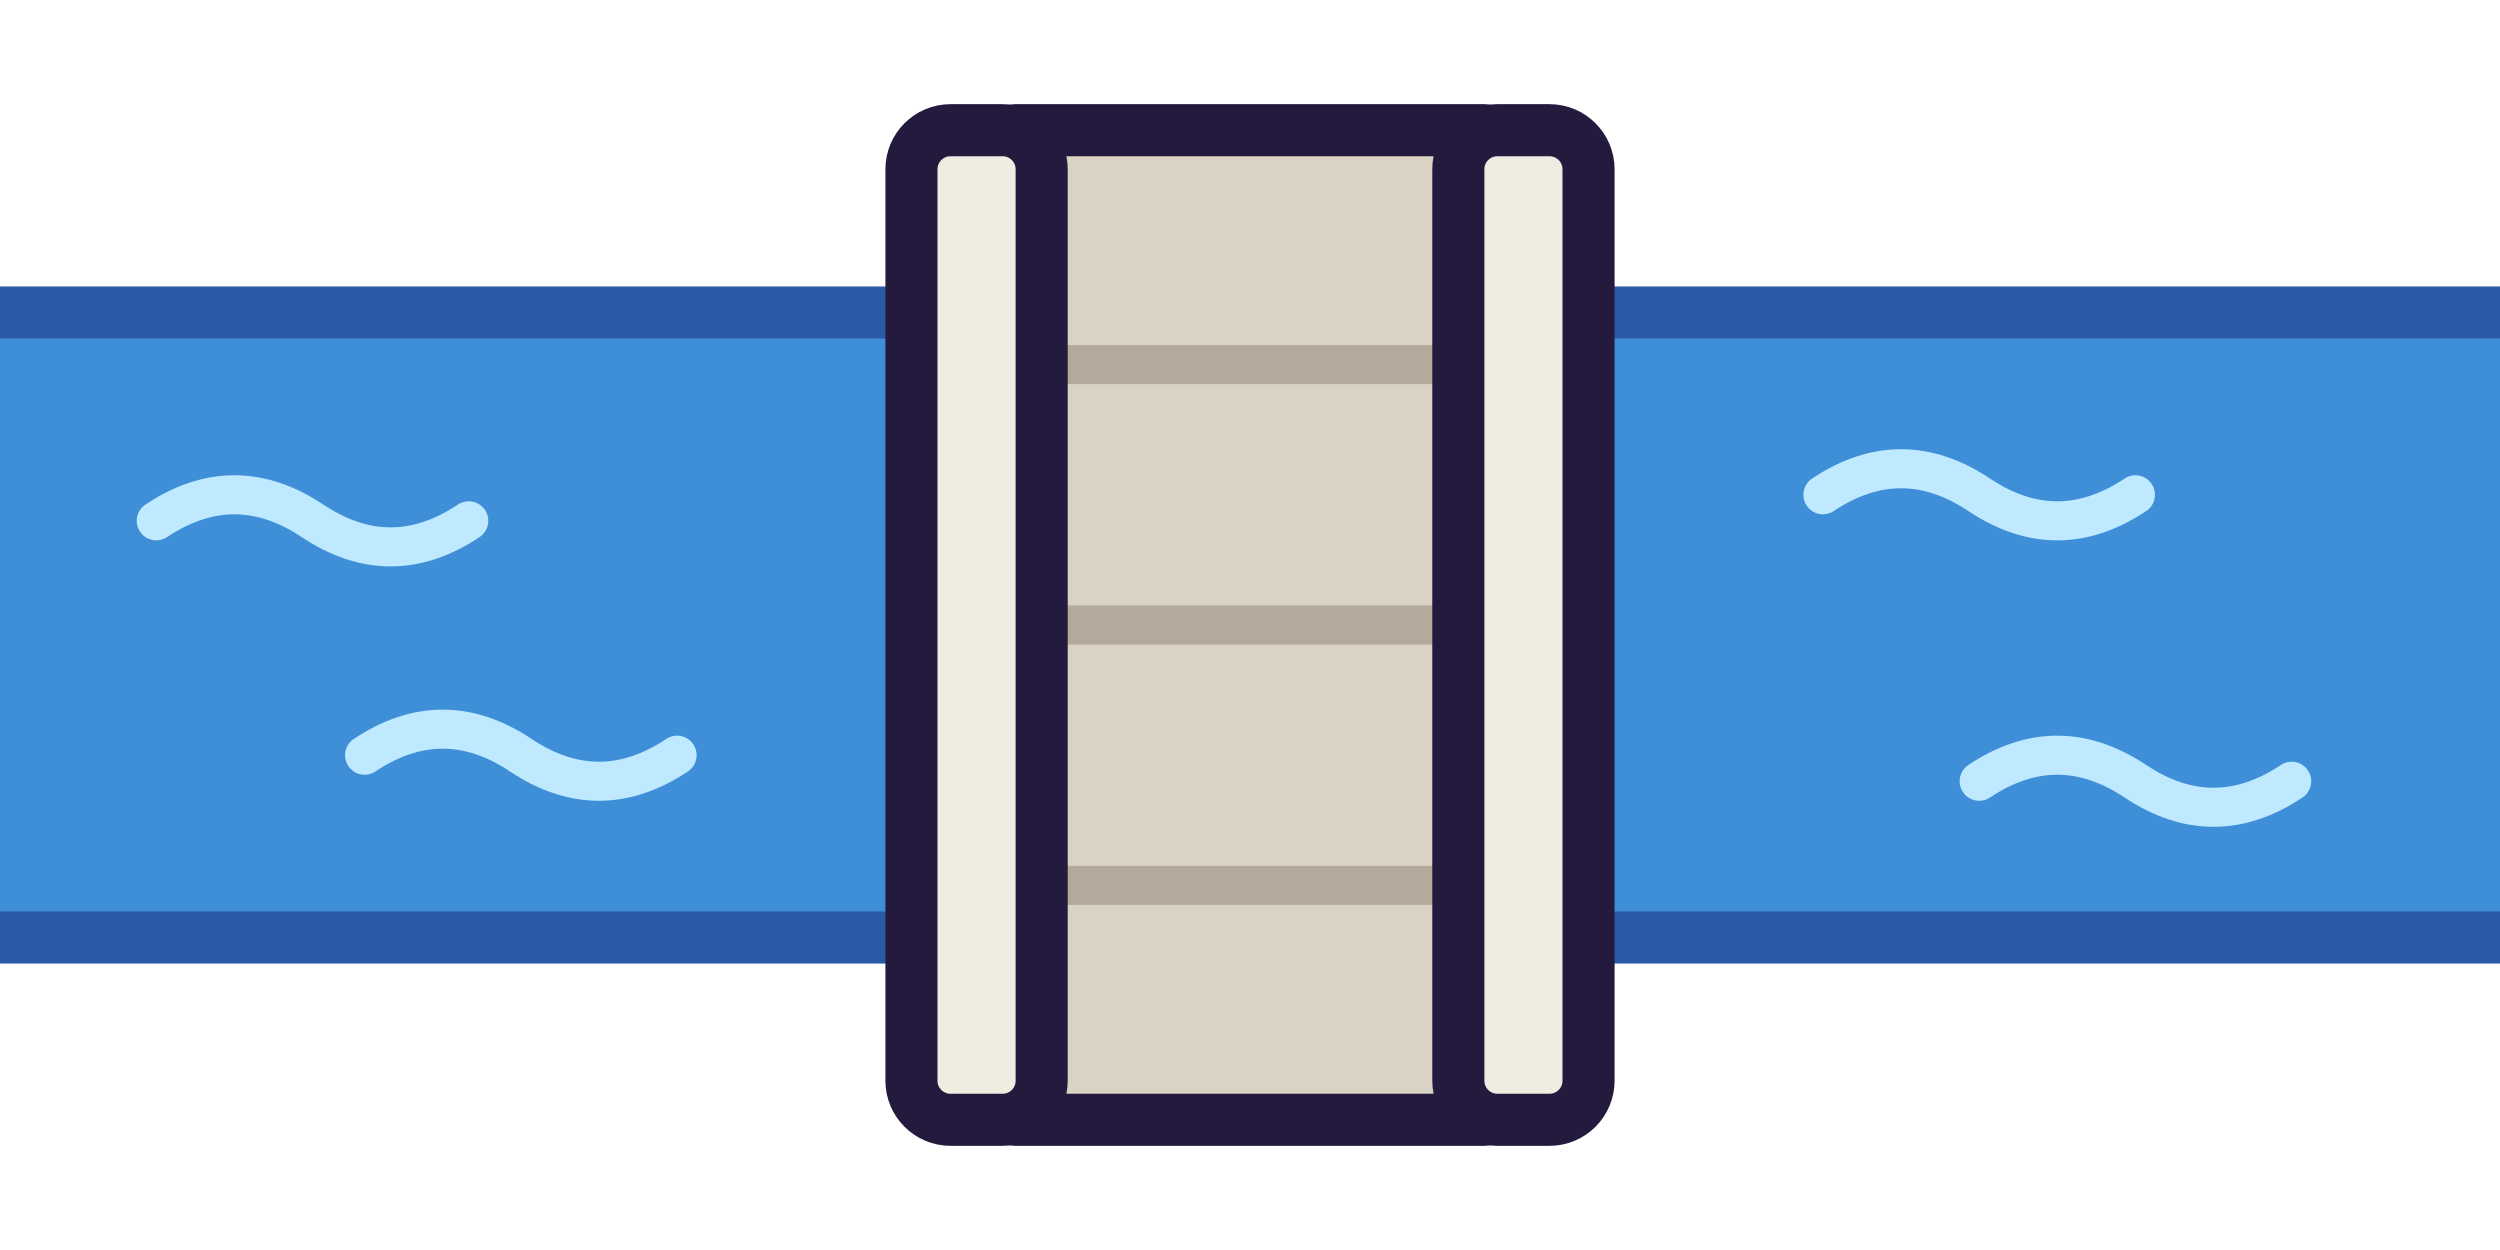
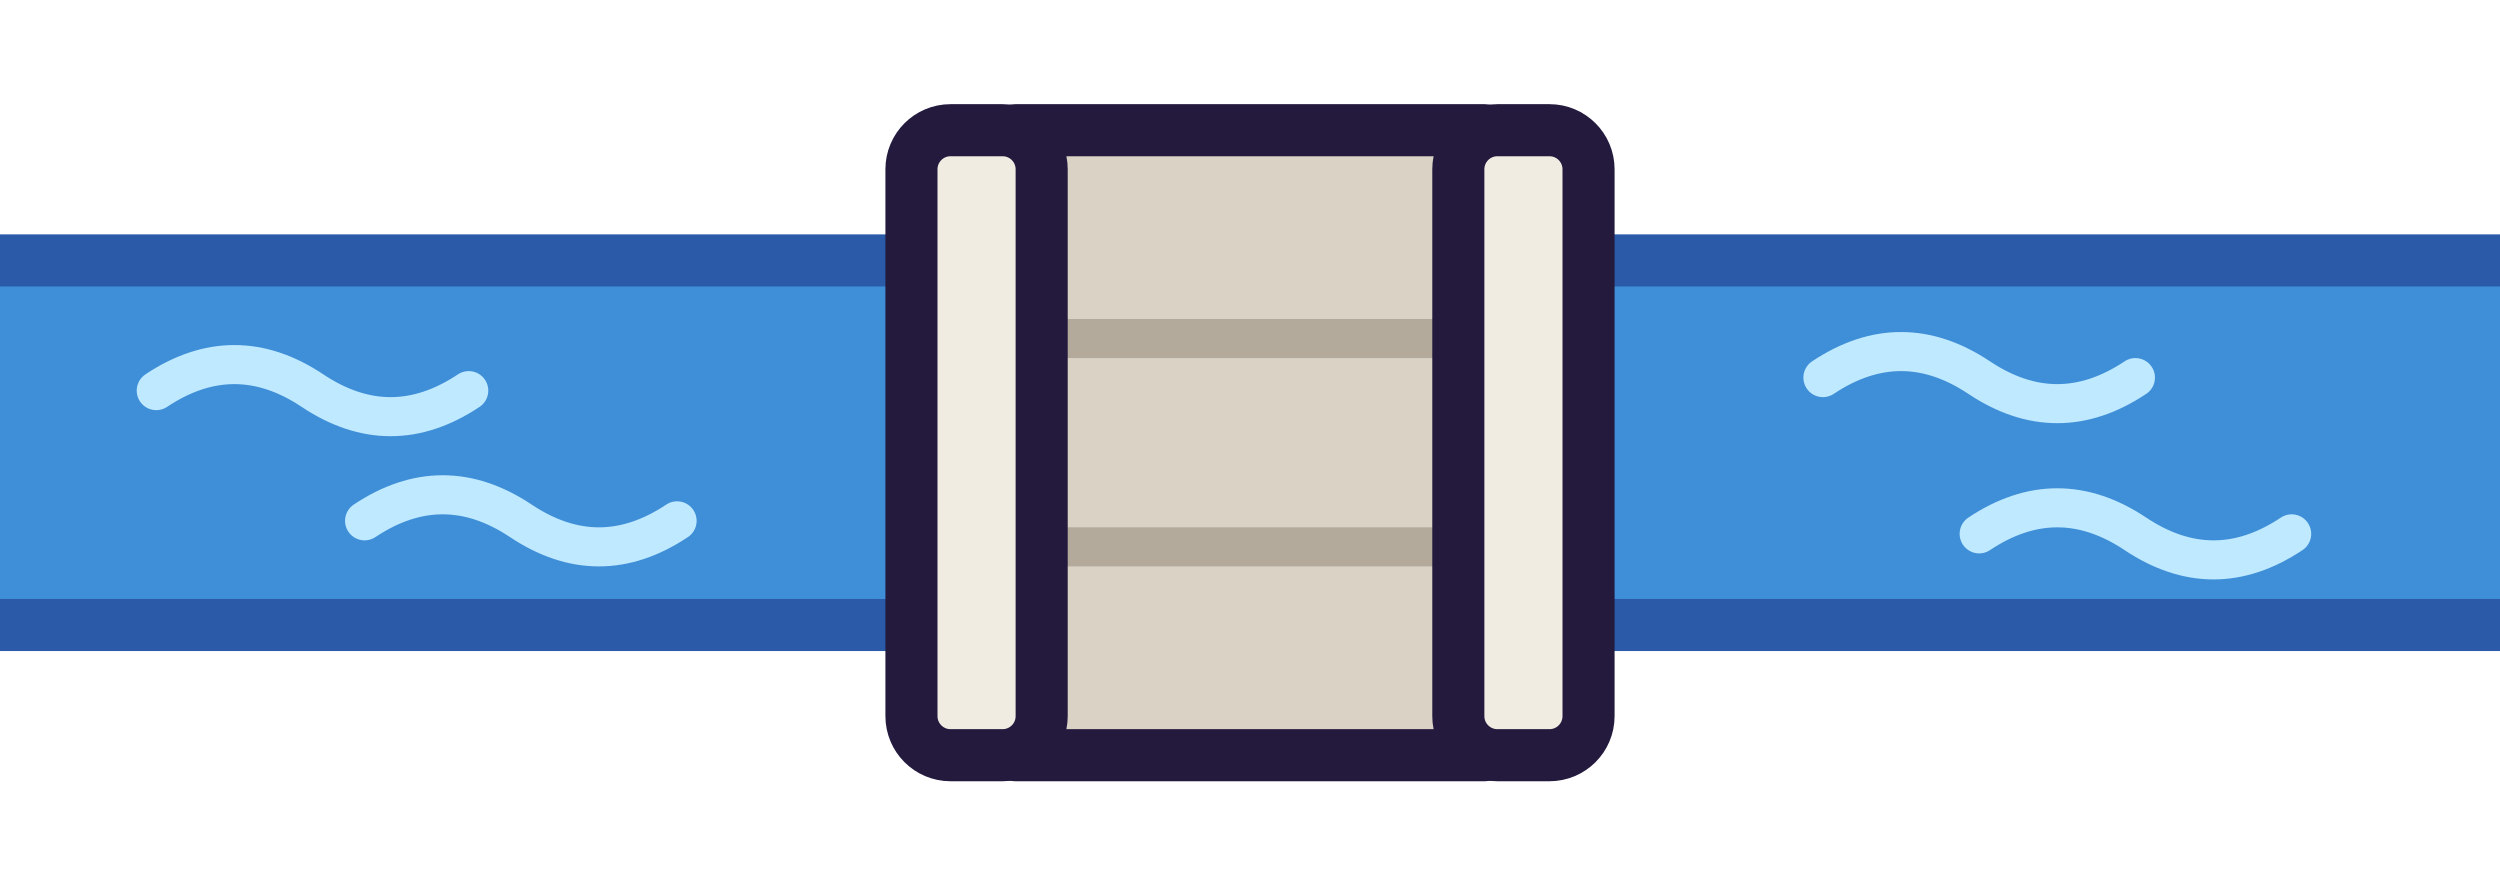
- <svg xmlns="http://www.w3.org/2000/svg" viewBox="0 0 96 48" width="96" height="48">
-   <rect x="0" y="11" width="96" height="26" fill="#2a5aa8" />
-   <rect x="0" y="13" width="96" height="22" fill="#3f8fd8" />
+ <svg xmlns="http://www.w3.org/2000/svg" viewBox="0 0 96 34" width="96" height="34">
+   <rect x="0" y="9" width="96" height="16" fill="#2a5aa8" />
+   <rect x="0" y="11" width="96" height="12" fill="#3f8fd8" />
  <g fill="none" stroke="#bfe9ff" stroke-width="1.500" stroke-linecap="round">
-     <path d="M6 20q3-2 6 0t6 0M70 19q3-2 6 0t6 0M14 29q3-2 6 0t6 0M76 30q3-2 6 0t6 0" />
+     <path d="M6 15q3-2 6 0t6 0M70 14.500q3-2 6 0t6 0M14 20q3-2 6 0t6 0M76 20.500q3-2 6 0t6 0" />
  </g>
  <g stroke="#231a3d" stroke-width="2" stroke-linejoin="round" stroke-linecap="round">
-     <rect x="39" y="5" width="18" height="38" fill="#d9d2c5" />
-     <path d="M39 14h18M39 24h18M39 34h18" fill="none" stroke="#b3aa9c" stroke-width="1.500" />
-     <rect x="35" y="5" width="5" height="38" rx="1.500" fill="#f1ece2" />
-     <rect x="56" y="5" width="5" height="38" rx="1.500" fill="#f1ece2" />
+     <rect x="39" y="5" width="18" height="24" fill="#d9d2c5" />
+     <path d="M39 13h18M39 21h18" fill="none" stroke="#b3aa9c" stroke-width="1.500" />
+     <rect x="35" y="5" width="5" height="24" rx="1.500" fill="#f1ece2" />
+     <rect x="56" y="5" width="5" height="24" rx="1.500" fill="#f1ece2" />
  </g>
</svg>
